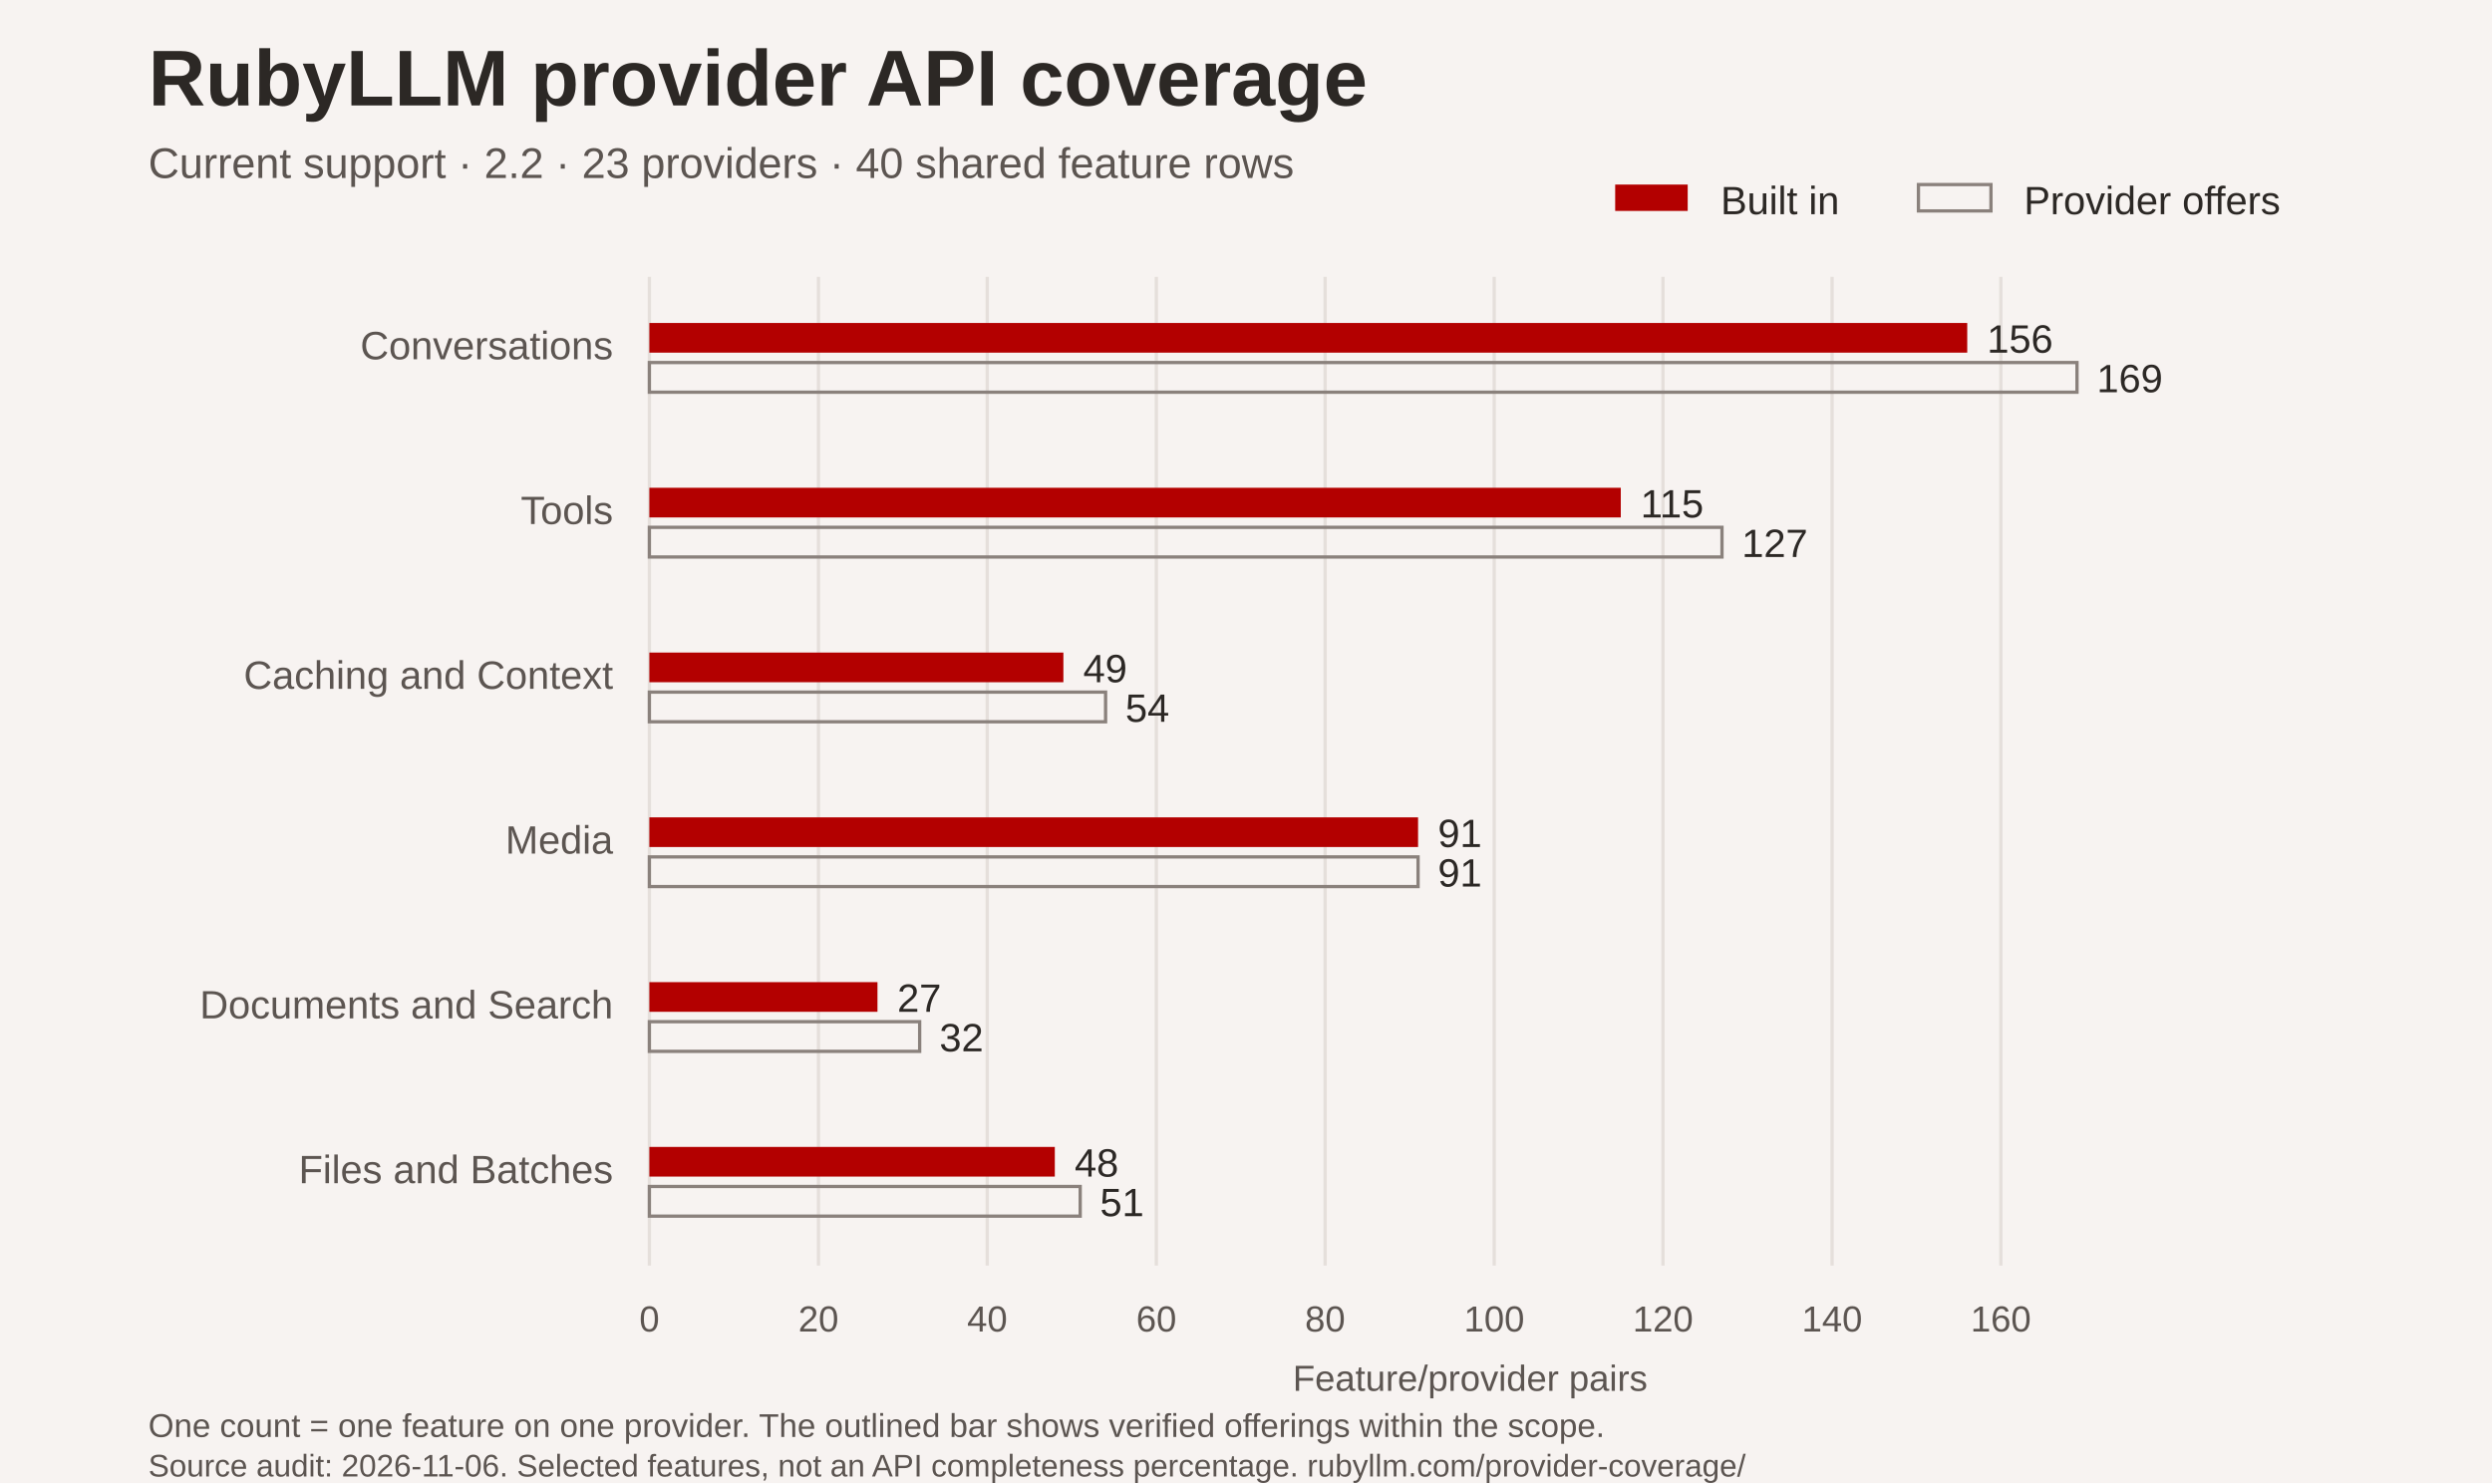
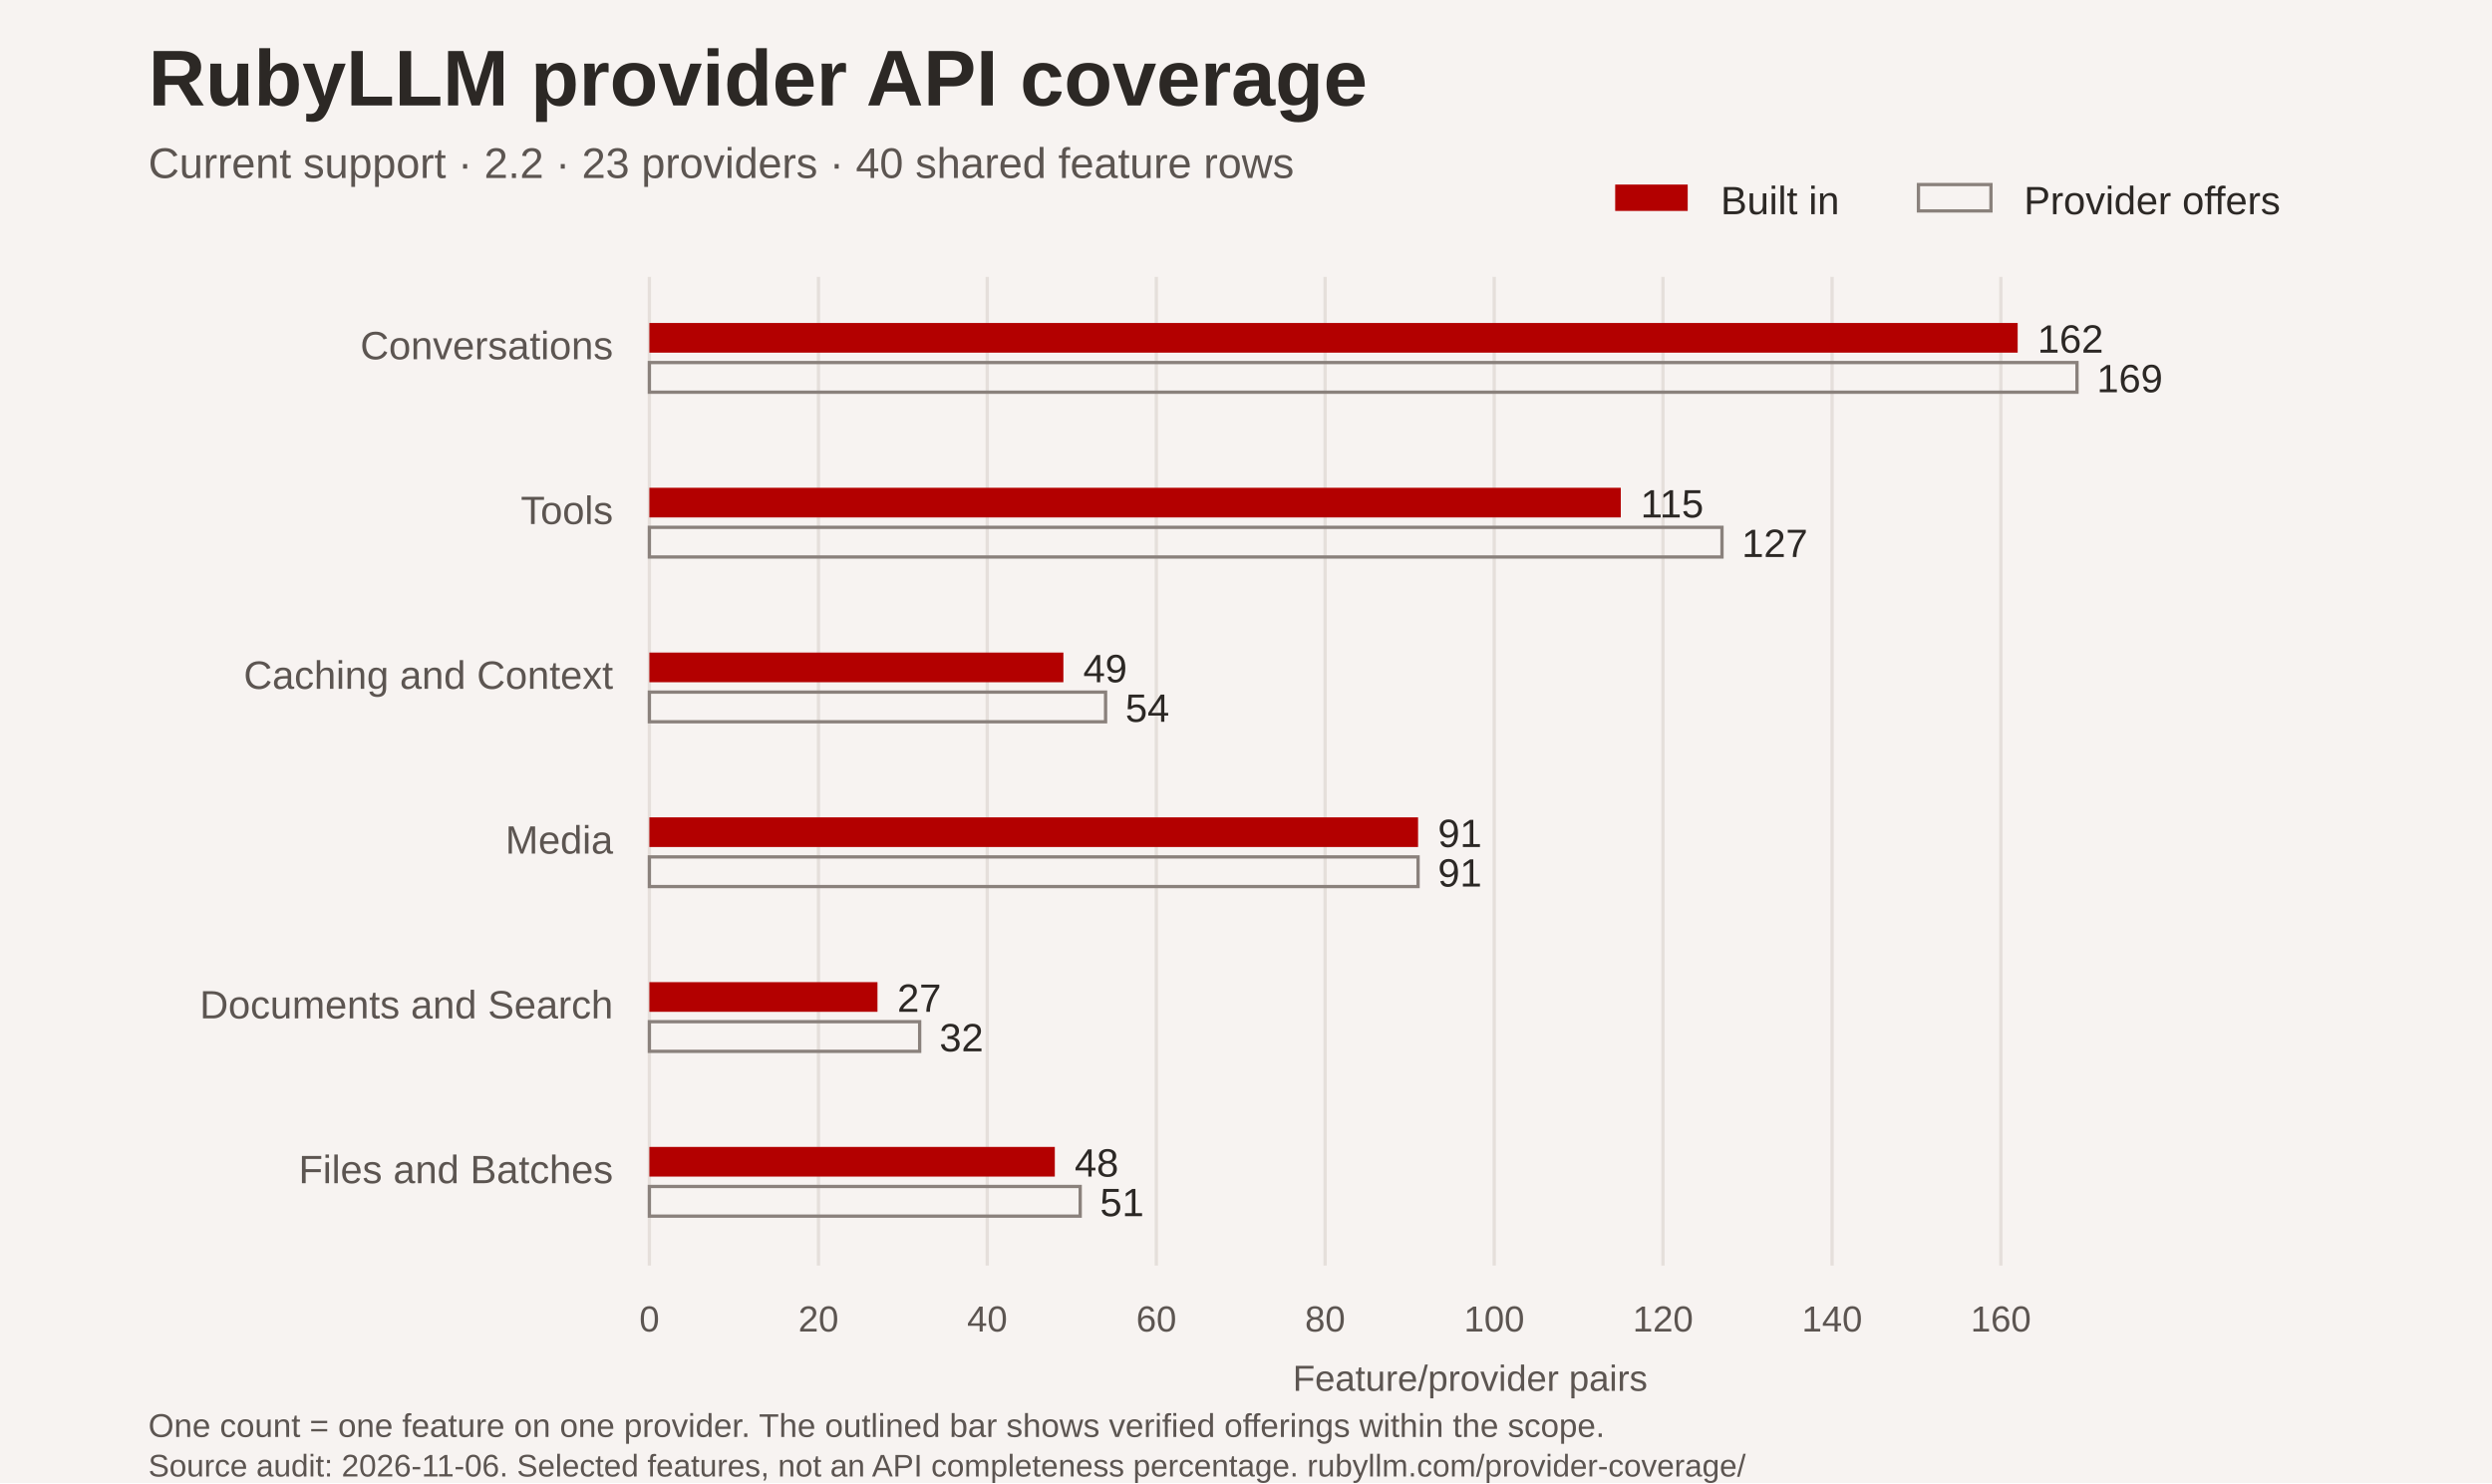
<svg xmlns="http://www.w3.org/2000/svg" width="756" height="450" viewBox="0 0 756 450" font-family="Liberation Sans, Arial, Helvetica, sans-serif" role="img" aria-labelledby="coverage-chart-title coverage-chart-description">
  <rect width="756" height="450" fill="#f7f3f1" />
  <text x="45" y="32" font-size="24" font-weight="700" fill="#2c2825">RubyLLM provider API coverage</text>
  <text x="45" y="54" font-size="13" fill="#5c5551">Current support · 2.2 · 23 providers · 40 shared feature rows</text>
  <rect x="490" y="56" width="22" height="8" fill="#b30000" />
  <text x="522" y="65" font-size="12" fill="#2c2825">Built in</text>
  <rect x="582" y="56" width="22" height="8" fill="none" stroke="#8a817c" />
  <text x="614" y="65" font-size="12" fill="#2c2825">Provider offers</text>
  <line x1="197.0" y1="84" x2="197.0" y2="384" stroke="#e5dfdb" />
  <text x="197.0" y="404" font-size="11" text-anchor="middle" fill="#5c5551">0</text>
  <line x1="248.3" y1="84" x2="248.3" y2="384" stroke="#e5dfdb" />
  <text x="248.3" y="404" font-size="11" text-anchor="middle" fill="#5c5551">20</text>
  <line x1="299.5" y1="84" x2="299.5" y2="384" stroke="#e5dfdb" />
  <text x="299.5" y="404" font-size="11" text-anchor="middle" fill="#5c5551">40</text>
  <line x1="350.8" y1="84" x2="350.8" y2="384" stroke="#e5dfdb" />
  <text x="350.8" y="404" font-size="11" text-anchor="middle" fill="#5c5551">60</text>
  <line x1="402.0" y1="84" x2="402.0" y2="384" stroke="#e5dfdb" />
  <text x="402.0" y="404" font-size="11" text-anchor="middle" fill="#5c5551">80</text>
  <line x1="453.3" y1="84" x2="453.3" y2="384" stroke="#e5dfdb" />
  <text x="453.3" y="404" font-size="11" text-anchor="middle" fill="#5c5551">100</text>
  <line x1="504.5" y1="84" x2="504.5" y2="384" stroke="#e5dfdb" />
  <text x="504.5" y="404" font-size="11" text-anchor="middle" fill="#5c5551">120</text>
  <line x1="555.8" y1="84" x2="555.8" y2="384" stroke="#e5dfdb" />
  <text x="555.8" y="404" font-size="11" text-anchor="middle" fill="#5c5551">140</text>
  <line x1="607.0" y1="84" x2="607.0" y2="384" stroke="#e5dfdb" />
  <text x="607.0" y="404" font-size="11" text-anchor="middle" fill="#5c5551">160</text>
  <text x="186" y="109" font-size="12" text-anchor="end" fill="#5c5551">Conversations</text>
-   <rect x="197" y="98" width="399.8" height="9" fill="#b30000" />
-   <text x="602.8" y="107" font-size="12" fill="#2c2825">156</text>
+   <rect x="197" y="98" width="415.1" height="9" fill="#b30000" />
+   <text x="618.1" y="107" font-size="12" fill="#2c2825">162</text>
  <rect x="197" y="110" width="433.1" height="9" fill="none" stroke="#8a817c" />
  <text x="636.1" y="119" font-size="12" fill="#2c2825">169</text>
  <text x="186" y="159" font-size="12" text-anchor="end" fill="#5c5551">Tools</text>
  <rect x="197" y="148" width="294.7" height="9" fill="#b30000" />
  <text x="497.7" y="157" font-size="12" fill="#2c2825">115</text>
  <rect x="197" y="160" width="325.4" height="9" fill="none" stroke="#8a817c" />
  <text x="528.4" y="169" font-size="12" fill="#2c2825">127</text>
  <text x="186" y="209" font-size="12" text-anchor="end" fill="#5c5551">Caching and Context</text>
  <rect x="197" y="198" width="125.6" height="9" fill="#b30000" />
  <text x="328.6" y="207" font-size="12" fill="#2c2825">49</text>
  <rect x="197" y="210" width="138.4" height="9" fill="none" stroke="#8a817c" />
  <text x="341.4" y="219" font-size="12" fill="#2c2825">54</text>
  <text x="186" y="259" font-size="12" text-anchor="end" fill="#5c5551">Media</text>
  <rect x="197" y="248" width="233.2" height="9" fill="#b30000" />
  <text x="436.2" y="257" font-size="12" fill="#2c2825">91</text>
  <rect x="197" y="260" width="233.2" height="9" fill="none" stroke="#8a817c" />
  <text x="436.2" y="269" font-size="12" fill="#2c2825">91</text>
  <text x="186" y="309" font-size="12" text-anchor="end" fill="#5c5551">Documents and Search</text>
  <rect x="197" y="298" width="69.2" height="9" fill="#b30000" />
  <text x="272.2" y="307" font-size="12" fill="#2c2825">27</text>
  <rect x="197" y="310" width="82.0" height="9" fill="none" stroke="#8a817c" />
  <text x="285.0" y="319" font-size="12" fill="#2c2825">32</text>
  <text x="186" y="359" font-size="12" text-anchor="end" fill="#5c5551">Files and Batches</text>
  <rect x="197" y="348" width="123.0" height="9" fill="#b30000" />
  <text x="326.0" y="357" font-size="12" fill="#2c2825">48</text>
  <rect x="197" y="360" width="130.7" height="9" fill="none" stroke="#8a817c" />
  <text x="333.7" y="369" font-size="12" fill="#2c2825">51</text>
  <text x="446" y="422" font-size="11" text-anchor="middle" fill="#5c5551">Feature/provider pairs</text>
  <text x="45" y="436" font-size="10" fill="#5c5551">One count = one feature on one provider. The outlined bar shows verified offerings within the scope.</text>
  <text x="45" y="448" font-size="9.5" fill="#5c5551">Source audit: 2026-11-06. Selected features, not an API completeness percentage. rubyllm.com/provider-coverage/</text>
</svg>
